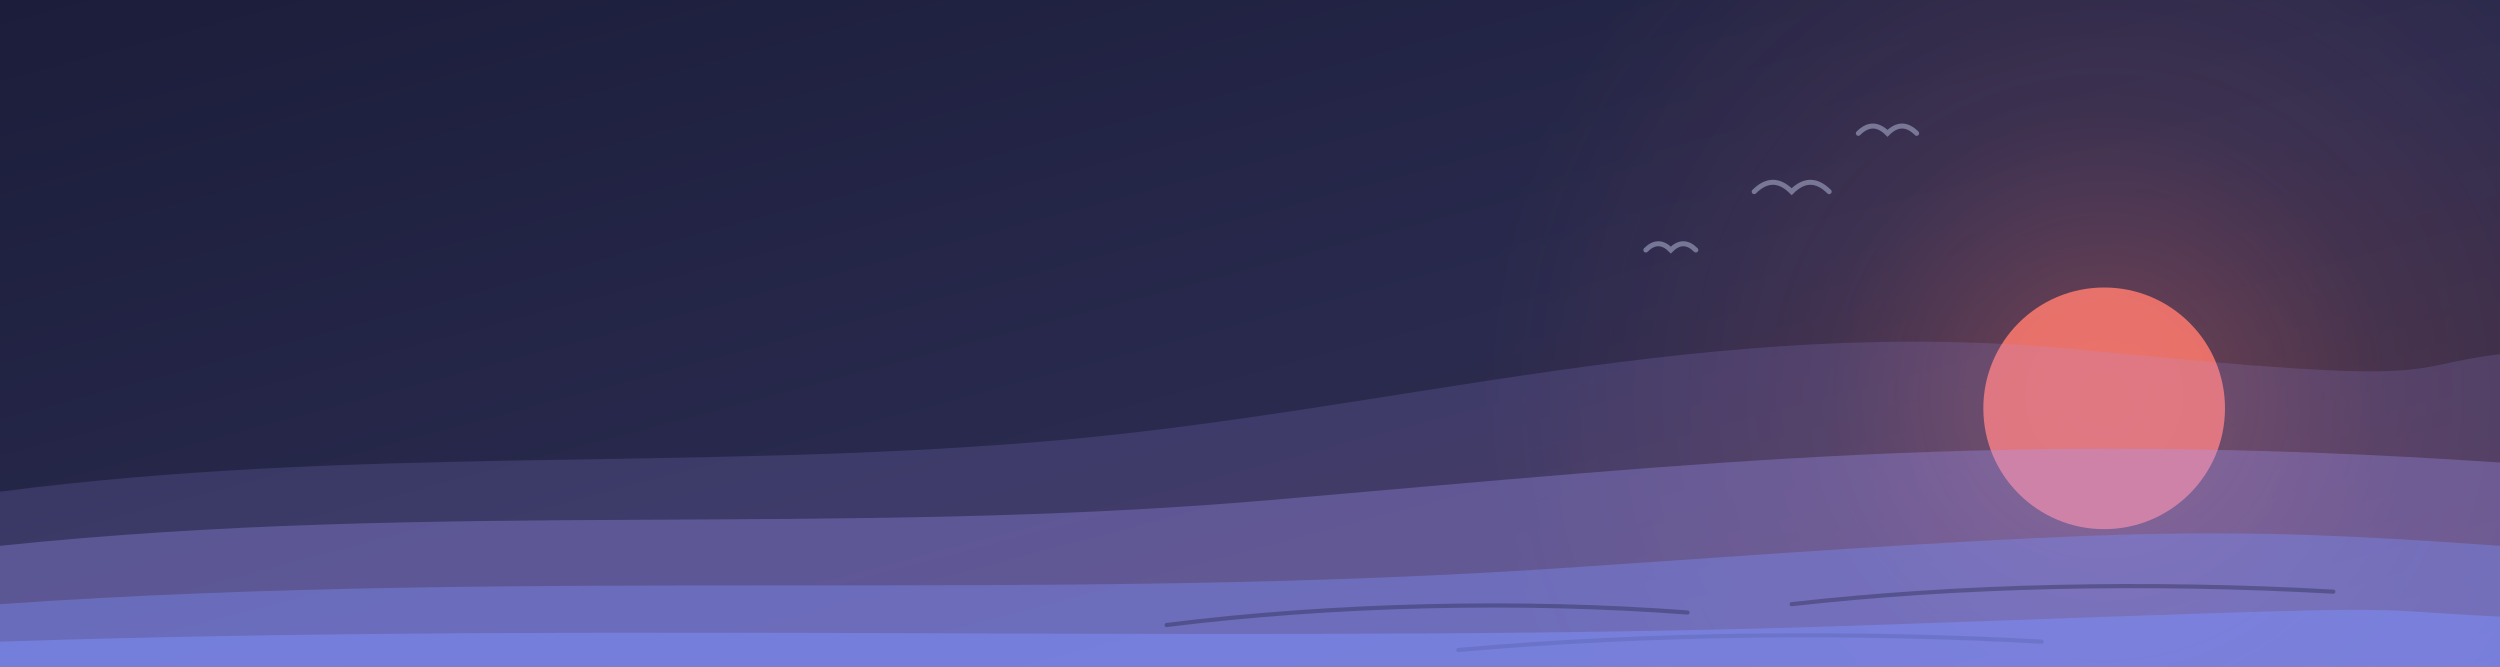
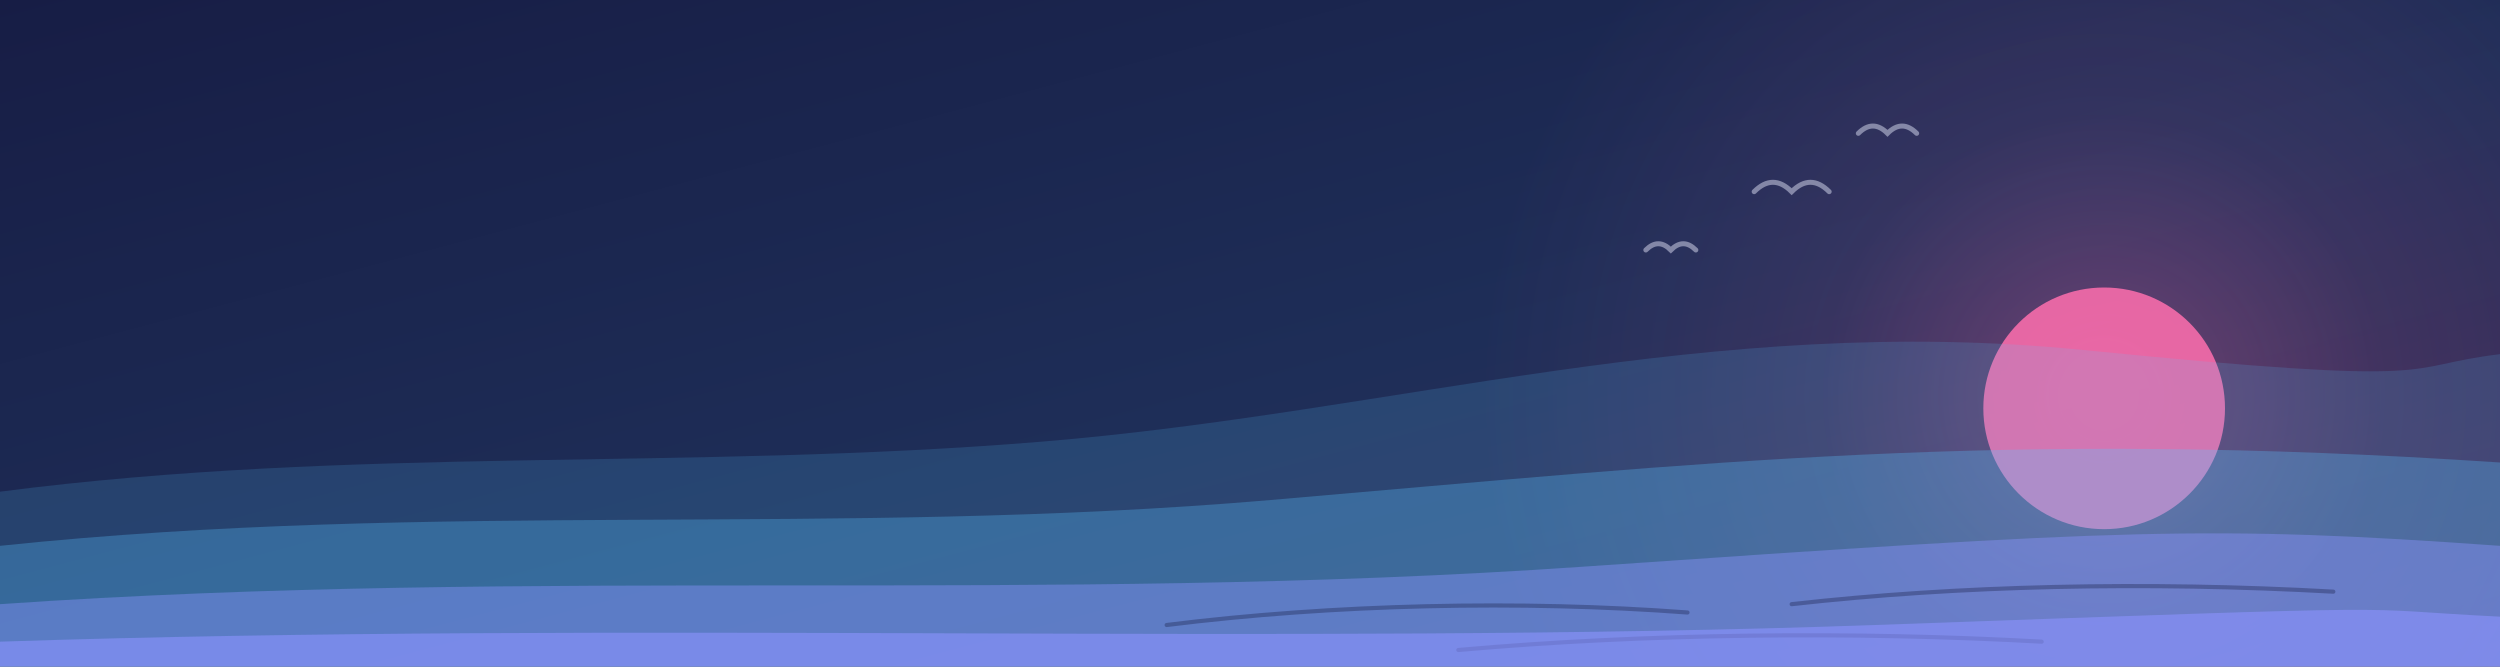
<svg xmlns="http://www.w3.org/2000/svg" viewBox="0 0 1200 320" width="1200" height="320" preserveAspectRatio="xMaxYMax slice" aria-hidden="true">
  <defs>
    <linearGradient id="gs-morning-dark-sky" x1="0" y1="0" x2="1" y2="1">
-       <stop offset="0" stop-color="#1B1D3A" />
-       <stop offset="0.55" stop-color="#292a4e" />
-       <stop offset="1" stop-color="#3f2c42" />
+       <stop offset="0" stop-color="#171D45" />
+       <stop offset="0.55" stop-color="#1e2e58" />
+       <stop offset="1" stop-color="#3c2a56" />
    </linearGradient>
    <radialGradient id="gs-morning-dark-glow" cx="1010" cy="190" r="300" gradientUnits="userSpaceOnUse">
-       <stop offset="0" stop-color="#FF7A6E" stop-opacity="0.32" />
-       <stop offset="0.45" stop-color="#FF7A6E" stop-opacity="0.1" />
-       <stop offset="1" stop-color="#FF7A6E" stop-opacity="0" />
+       <stop offset="0" stop-color="#FF6FAE" stop-opacity="0.32" />
+       <stop offset="0.45" stop-color="#FF6FAE" stop-opacity="0.1" />
+       <stop offset="1" stop-color="#FF6FAE" stop-opacity="0" />
    </radialGradient>
  </defs>
  <rect width="1200" height="320" fill="url(#gs-morning-dark-sky)" />
  <rect width="1200" height="320" fill="url(#gs-morning-dark-glow)" />
-   <circle cx="1010" cy="196" r="58" fill="#FF7A6E" opacity=".85" />
-   <g fill="none" stroke="#9395B5" stroke-width="2.4" stroke-linecap="round" opacity="0.7">
+   <circle cx="1010" cy="196" r="58" fill="#FF6FAE" opacity=".85" />
+   <g fill="none" stroke="#A9ACC8" stroke-width="2.4" stroke-linecap="round" opacity="0.7">
    <path d="M842 92q9-9 18 0q9-9 18 0" />
    <path d="M892 64q7-7 14 0q7-7 14 0" />
    <path d="M790 120q6-6 12 0q6-6 12 0" />
  </g>
-   <path d="M0 236C170 214 330 226 500 212S820 150 1000 168 1150 176 1200 170V320H0Z" fill="#A99BFF" opacity="0.16" />
-   <path d="M0 262C210 240 400 258 610 240S960 206 1200 222V320H0Z" fill="#A99BFF" opacity="0.3" />
-   <path d="M0 290C260 272 500 290 760 272S1060 252 1200 262V320H0Z" fill="#7B8BF0" opacity="0.42" />
-   <g fill="none" stroke="#1B1D3A" stroke-width="2" stroke-linecap="round" opacity="0.35">
+   <path d="M0 236C170 214 330 226 500 212S820 150 1000 168 1150 176 1200 170V320H0Z" fill="#59C3FF" opacity="0.16" />
+   <path d="M0 262C210 240 400 258 610 240S960 206 1200 222V320H0Z" fill="#59C3FF" opacity="0.3" />
+   <path d="M0 290C260 272 500 290 760 272S1060 252 1200 262V320H0Z" fill="#8C93FF" opacity="0.42" />
+   <g fill="none" stroke="#171D45" stroke-width="2" stroke-linecap="round" opacity="0.35">
    <path d="M560 300c80-10 170-12 250-6" />
    <path d="M860 290c80-9 170-11 260-6" />
    <path d="M700 312c90-8 190-9 280-4" />
  </g>
-   <path d="M0 308C300 298 620 310 900 300S1120 292 1200 296V320H0Z" fill="#7B8BF0" opacity="0.6" />
+   <path d="M0 308C300 298 620 310 900 300S1120 292 1200 296V320H0Z" fill="#8C93FF" opacity="0.6" />
</svg>
